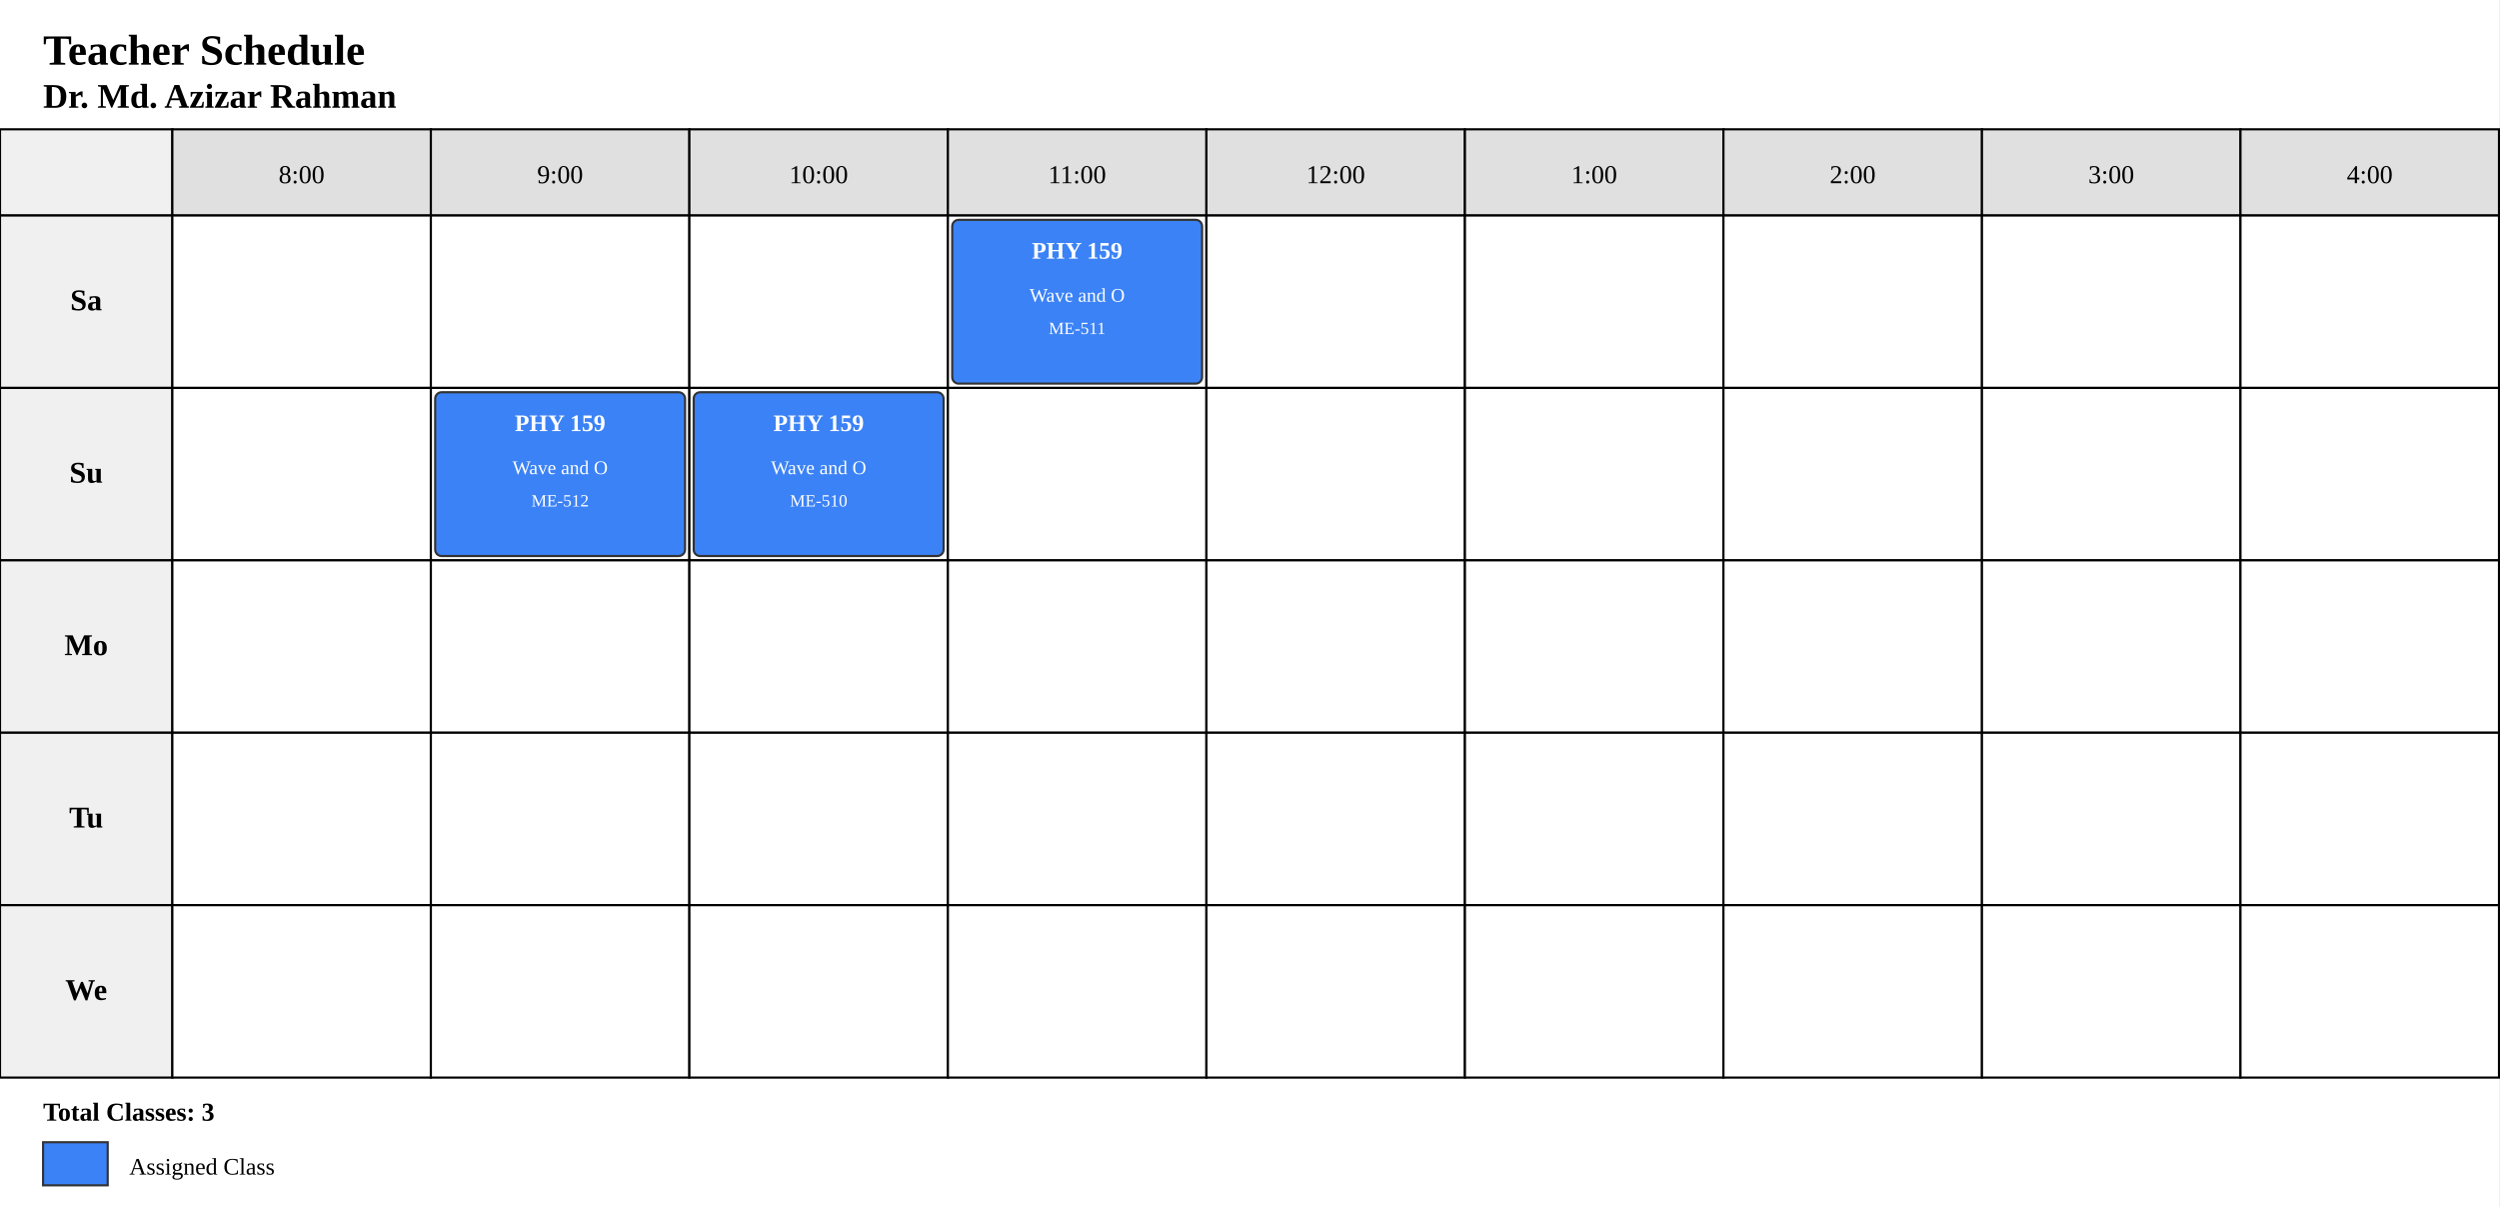
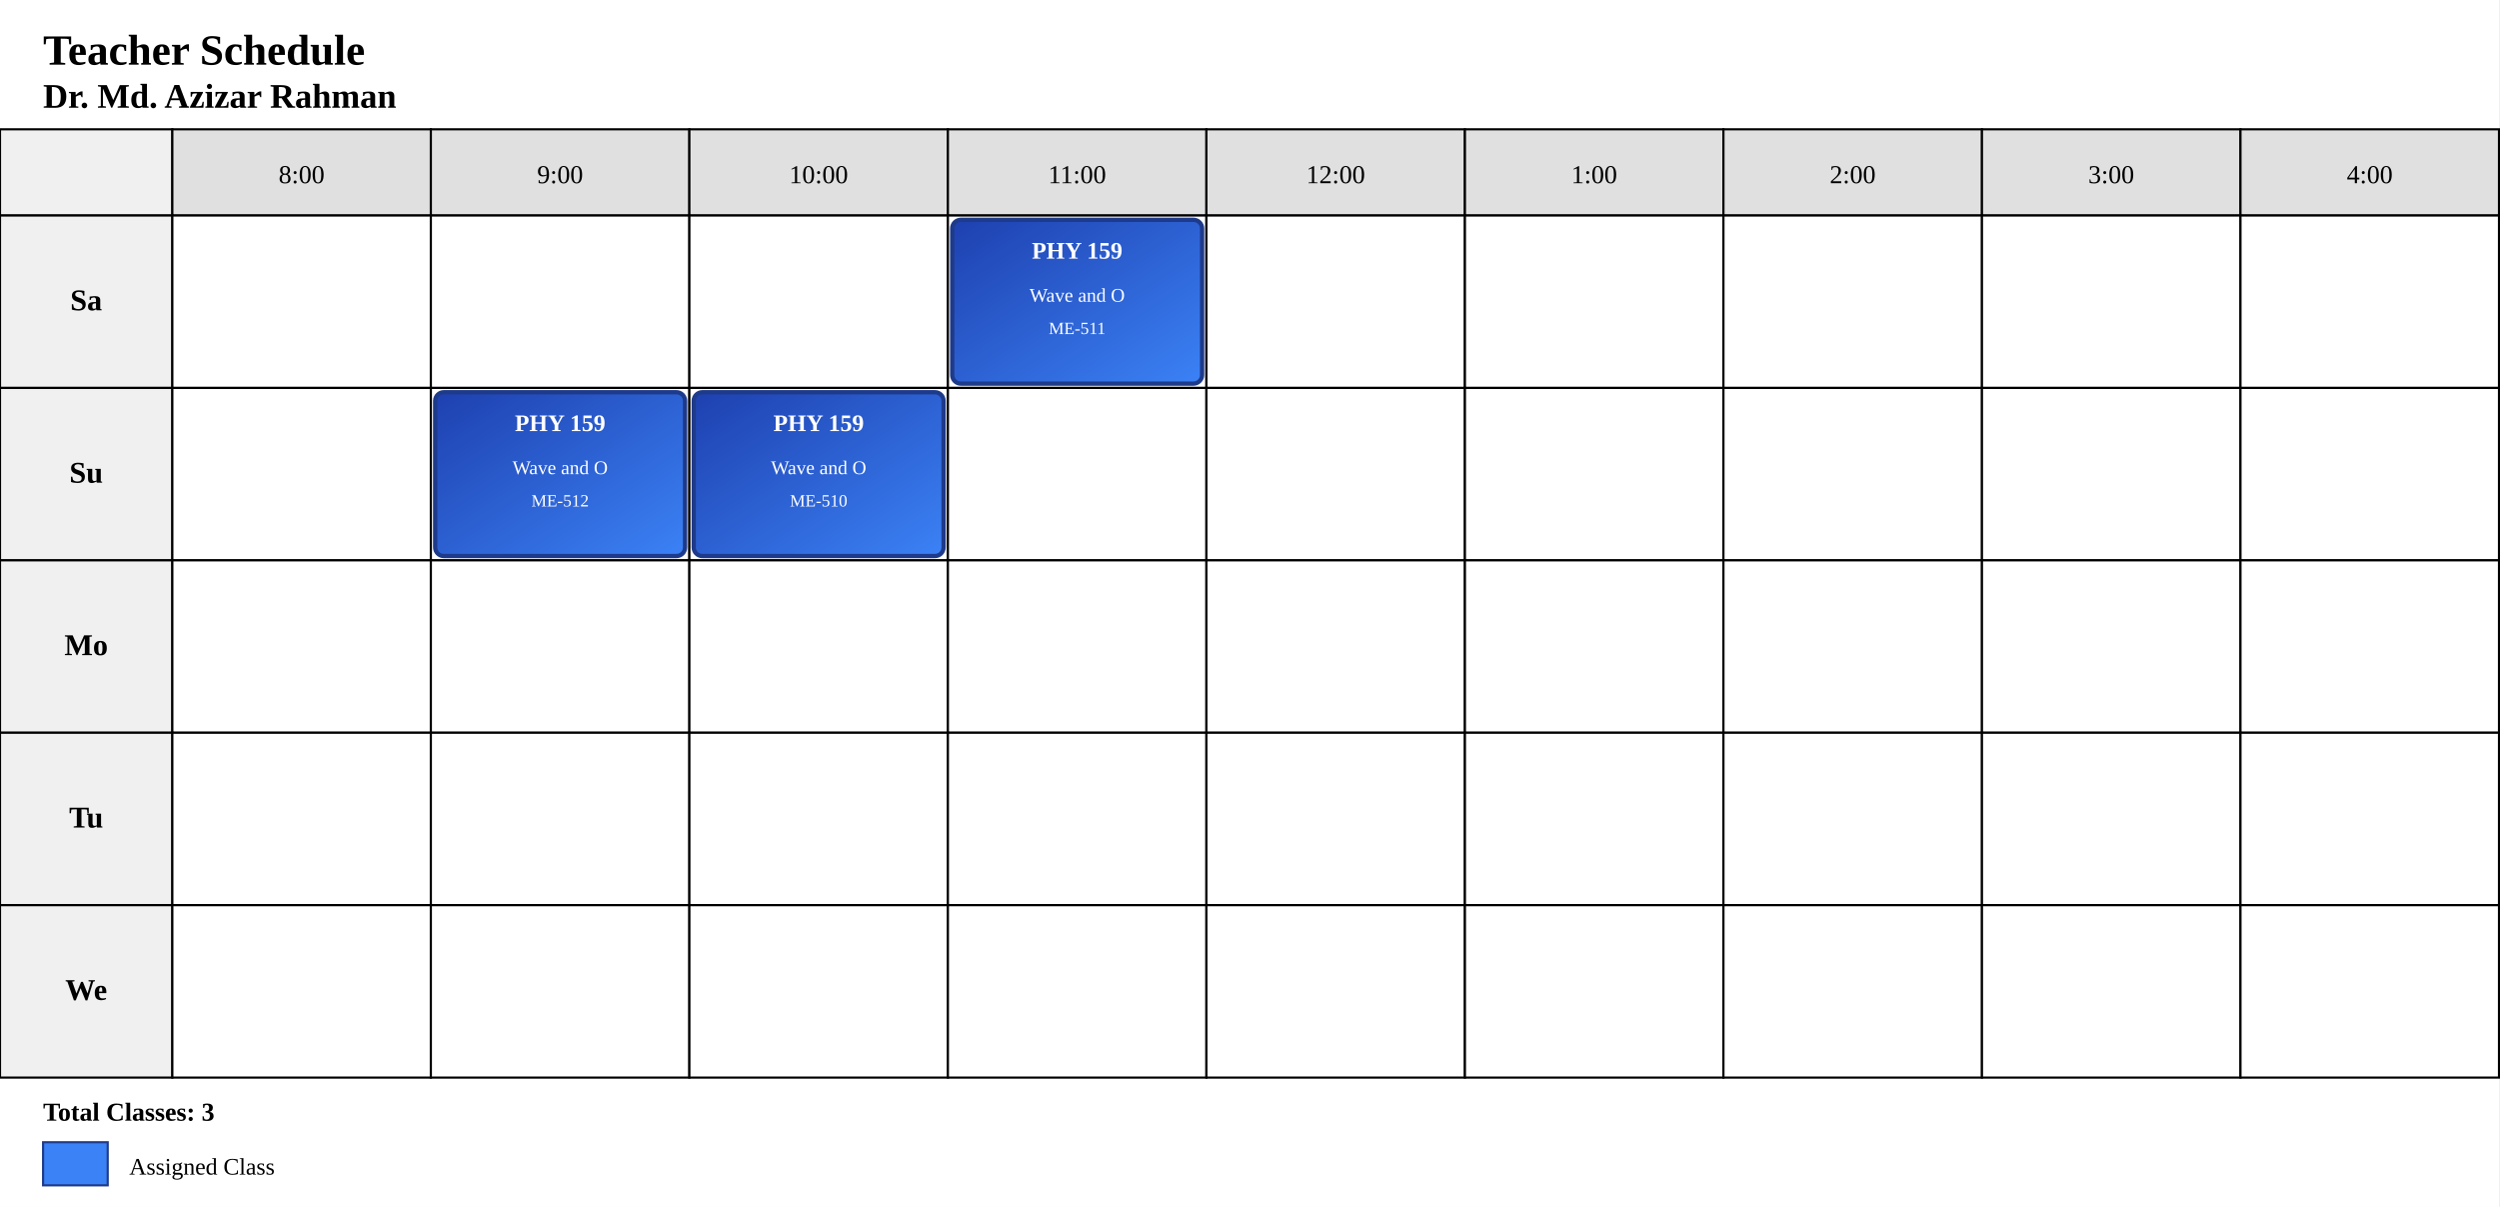
<svg xmlns="http://www.w3.org/2000/svg" width="1160" height="560">
  <rect width="1160" height="560" fill="white" />
  <text x="20" y="30" font-size="20" font-weight="bold">Teacher Schedule</text>
  <text x="20" y="50" font-size="16" font-weight="bold">Dr. Md. Azizar Rahman</text>
  <rect x="0" y="60" width="80" height="40" fill="#f0f0f0" stroke="black" stroke-width="1" />
  <rect x="80" y="60" width="120" height="40" fill="#e0e0e0" stroke="black" stroke-width="1" />
  <text x="140" y="85" font-size="12" text-anchor="middle">8:00</text>
  <rect x="200" y="60" width="120" height="40" fill="#e0e0e0" stroke="black" stroke-width="1" />
  <text x="260" y="85" font-size="12" text-anchor="middle">9:00</text>
  <rect x="320" y="60" width="120" height="40" fill="#e0e0e0" stroke="black" stroke-width="1" />
  <text x="380" y="85" font-size="12" text-anchor="middle">10:00</text>
  <rect x="440" y="60" width="120" height="40" fill="#e0e0e0" stroke="black" stroke-width="1" />
  <text x="500" y="85" font-size="12" text-anchor="middle">11:00</text>
  <rect x="560" y="60" width="120" height="40" fill="#e0e0e0" stroke="black" stroke-width="1" />
  <text x="620" y="85" font-size="12" text-anchor="middle">12:00</text>
  <rect x="680" y="60" width="120" height="40" fill="#e0e0e0" stroke="black" stroke-width="1" />
  <text x="740" y="85" font-size="12" text-anchor="middle">1:00</text>
  <rect x="800" y="60" width="120" height="40" fill="#e0e0e0" stroke="black" stroke-width="1" />
  <text x="860" y="85" font-size="12" text-anchor="middle">2:00</text>
  <rect x="920" y="60" width="120" height="40" fill="#e0e0e0" stroke="black" stroke-width="1" />
  <text x="980" y="85" font-size="12" text-anchor="middle">3:00</text>
  <rect x="1040" y="60" width="120" height="40" fill="#e0e0e0" stroke="black" stroke-width="1" />
  <text x="1100" y="85" font-size="12" text-anchor="middle">4:00</text>
  <rect x="0" y="100" width="80" height="80" fill="#f0f0f0" stroke="black" stroke-width="1" />
  <text x="40" y="140" font-size="14" font-weight="bold" text-anchor="middle" dominant-baseline="middle">Sa</text>
  <rect x="80" y="100" width="120" height="80" fill="white" stroke="black" stroke-width="1" />
  <rect x="200" y="100" width="120" height="80" fill="white" stroke="black" stroke-width="1" />
  <rect x="320" y="100" width="120" height="80" fill="white" stroke="black" stroke-width="1" />
  <rect x="440" y="100" width="120" height="80" fill="white" stroke="black" stroke-width="1" />
  <rect x="560" y="100" width="120" height="80" fill="white" stroke="black" stroke-width="1" />
  <rect x="680" y="100" width="120" height="80" fill="white" stroke="black" stroke-width="1" />
  <rect x="800" y="100" width="120" height="80" fill="white" stroke="black" stroke-width="1" />
  <rect x="920" y="100" width="120" height="80" fill="white" stroke="black" stroke-width="1" />
  <rect x="1040" y="100" width="120" height="80" fill="white" stroke="black" stroke-width="1" />
-   <rect x="442" y="102" width="116" height="76" fill="#3B82F6" stroke="#333" stroke-width="1" rx="3" />
+   <defs>
+     <linearGradient id="blueGrad" x1="0%" y1="0%" x2="100%" y2="100%">
+       <stop offset="0%" style="stop-color:#1e40af;stop-opacity:1" />
+       <stop offset="100%" style="stop-color:#3b82f6;stop-opacity:1" />
+     </linearGradient>
+   </defs>
+   <rect x="442" y="102" width="116" height="76" fill="url(#blueGrad)" stroke="#1e3a8a" stroke-width="2" rx="4" />
  <text x="500" y="120" font-size="11" font-weight="bold" fill="white" text-anchor="middle">PHY 159</text>
  <text x="500" y="140" font-size="9" fill="white" text-anchor="middle">Wave and O</text>
  <text x="500" y="155" font-size="8" fill="white" text-anchor="middle">ME-511</text>
  <rect x="0" y="180" width="80" height="80" fill="#f0f0f0" stroke="black" stroke-width="1" />
  <text x="40" y="220" font-size="14" font-weight="bold" text-anchor="middle" dominant-baseline="middle">Su</text>
  <rect x="80" y="180" width="120" height="80" fill="white" stroke="black" stroke-width="1" />
  <rect x="200" y="180" width="120" height="80" fill="white" stroke="black" stroke-width="1" />
  <rect x="320" y="180" width="120" height="80" fill="white" stroke="black" stroke-width="1" />
  <rect x="440" y="180" width="120" height="80" fill="white" stroke="black" stroke-width="1" />
  <rect x="560" y="180" width="120" height="80" fill="white" stroke="black" stroke-width="1" />
  <rect x="680" y="180" width="120" height="80" fill="white" stroke="black" stroke-width="1" />
  <rect x="800" y="180" width="120" height="80" fill="white" stroke="black" stroke-width="1" />
  <rect x="920" y="180" width="120" height="80" fill="white" stroke="black" stroke-width="1" />
  <rect x="1040" y="180" width="120" height="80" fill="white" stroke="black" stroke-width="1" />
-   <rect x="322" y="182" width="116" height="76" fill="#3B82F6" stroke="#333" stroke-width="1" rx="3" />
+   <defs>
+     <linearGradient id="blueGrad" x1="0%" y1="0%" x2="100%" y2="100%">
+       <stop offset="0%" style="stop-color:#1e40af;stop-opacity:1" />
+       <stop offset="100%" style="stop-color:#3b82f6;stop-opacity:1" />
+     </linearGradient>
+   </defs>
+   <rect x="322" y="182" width="116" height="76" fill="url(#blueGrad)" stroke="#1e3a8a" stroke-width="2" rx="4" />
  <text x="380" y="200" font-size="11" font-weight="bold" fill="white" text-anchor="middle">PHY 159</text>
  <text x="380" y="220" font-size="9" fill="white" text-anchor="middle">Wave and O</text>
  <text x="380" y="235" font-size="8" fill="white" text-anchor="middle">ME-510</text>
-   <rect x="202" y="182" width="116" height="76" fill="#3B82F6" stroke="#333" stroke-width="1" rx="3" />
+   <defs>
+     <linearGradient id="blueGrad" x1="0%" y1="0%" x2="100%" y2="100%">
+       <stop offset="0%" style="stop-color:#1e40af;stop-opacity:1" />
+       <stop offset="100%" style="stop-color:#3b82f6;stop-opacity:1" />
+     </linearGradient>
+   </defs>
+   <rect x="202" y="182" width="116" height="76" fill="url(#blueGrad)" stroke="#1e3a8a" stroke-width="2" rx="4" />
  <text x="260" y="200" font-size="11" font-weight="bold" fill="white" text-anchor="middle">PHY 159</text>
  <text x="260" y="220" font-size="9" fill="white" text-anchor="middle">Wave and O</text>
  <text x="260" y="235" font-size="8" fill="white" text-anchor="middle">ME-512</text>
  <rect x="0" y="260" width="80" height="80" fill="#f0f0f0" stroke="black" stroke-width="1" />
  <text x="40" y="300" font-size="14" font-weight="bold" text-anchor="middle" dominant-baseline="middle">Mo</text>
  <rect x="80" y="260" width="120" height="80" fill="white" stroke="black" stroke-width="1" />
  <rect x="200" y="260" width="120" height="80" fill="white" stroke="black" stroke-width="1" />
  <rect x="320" y="260" width="120" height="80" fill="white" stroke="black" stroke-width="1" />
  <rect x="440" y="260" width="120" height="80" fill="white" stroke="black" stroke-width="1" />
  <rect x="560" y="260" width="120" height="80" fill="white" stroke="black" stroke-width="1" />
  <rect x="680" y="260" width="120" height="80" fill="white" stroke="black" stroke-width="1" />
  <rect x="800" y="260" width="120" height="80" fill="white" stroke="black" stroke-width="1" />
  <rect x="920" y="260" width="120" height="80" fill="white" stroke="black" stroke-width="1" />
  <rect x="1040" y="260" width="120" height="80" fill="white" stroke="black" stroke-width="1" />
  <rect x="0" y="340" width="80" height="80" fill="#f0f0f0" stroke="black" stroke-width="1" />
  <text x="40" y="380" font-size="14" font-weight="bold" text-anchor="middle" dominant-baseline="middle">Tu</text>
  <rect x="80" y="340" width="120" height="80" fill="white" stroke="black" stroke-width="1" />
  <rect x="200" y="340" width="120" height="80" fill="white" stroke="black" stroke-width="1" />
  <rect x="320" y="340" width="120" height="80" fill="white" stroke="black" stroke-width="1" />
  <rect x="440" y="340" width="120" height="80" fill="white" stroke="black" stroke-width="1" />
  <rect x="560" y="340" width="120" height="80" fill="white" stroke="black" stroke-width="1" />
  <rect x="680" y="340" width="120" height="80" fill="white" stroke="black" stroke-width="1" />
  <rect x="800" y="340" width="120" height="80" fill="white" stroke="black" stroke-width="1" />
  <rect x="920" y="340" width="120" height="80" fill="white" stroke="black" stroke-width="1" />
  <rect x="1040" y="340" width="120" height="80" fill="white" stroke="black" stroke-width="1" />
  <rect x="0" y="420" width="80" height="80" fill="#f0f0f0" stroke="black" stroke-width="1" />
  <text x="40" y="460" font-size="14" font-weight="bold" text-anchor="middle" dominant-baseline="middle">We</text>
  <rect x="80" y="420" width="120" height="80" fill="white" stroke="black" stroke-width="1" />
  <rect x="200" y="420" width="120" height="80" fill="white" stroke="black" stroke-width="1" />
  <rect x="320" y="420" width="120" height="80" fill="white" stroke="black" stroke-width="1" />
  <rect x="440" y="420" width="120" height="80" fill="white" stroke="black" stroke-width="1" />
  <rect x="560" y="420" width="120" height="80" fill="white" stroke="black" stroke-width="1" />
  <rect x="680" y="420" width="120" height="80" fill="white" stroke="black" stroke-width="1" />
  <rect x="800" y="420" width="120" height="80" fill="white" stroke="black" stroke-width="1" />
  <rect x="920" y="420" width="120" height="80" fill="white" stroke="black" stroke-width="1" />
  <rect x="1040" y="420" width="120" height="80" fill="white" stroke="black" stroke-width="1" />
  <text x="20" y="520" font-size="12" font-weight="bold">Total Classes: 3</text>
-   <rect x="20" y="530" width="30" height="20" fill="#3B82F6" stroke="#333" stroke-width="1" />
+   <rect x="20" y="530" width="30" height="20" fill="#3B82F6" stroke="#1e3a8a" stroke-width="1" />
  <text x="60" y="545" font-size="11">Assigned Class</text>
</svg>
